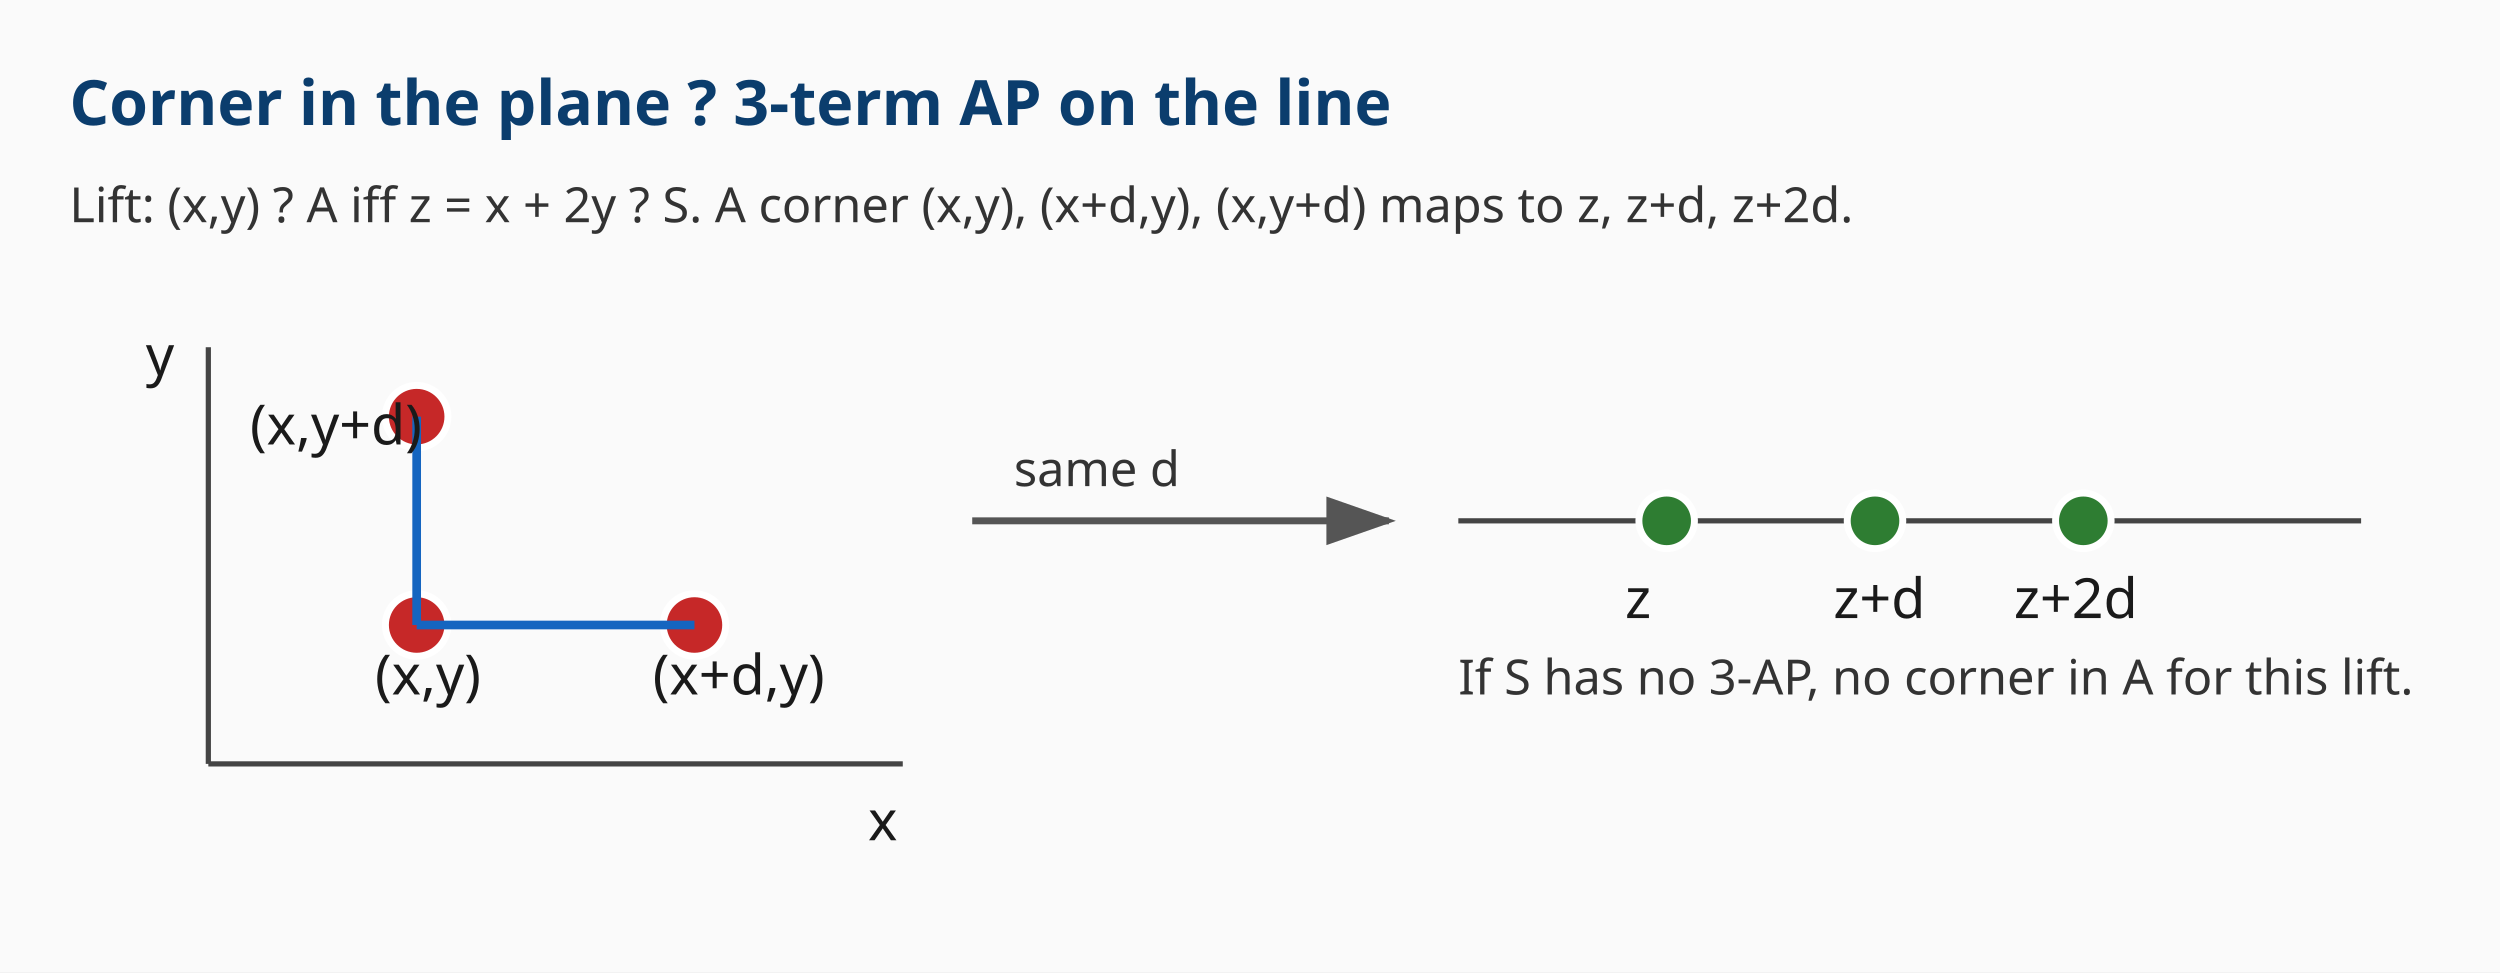
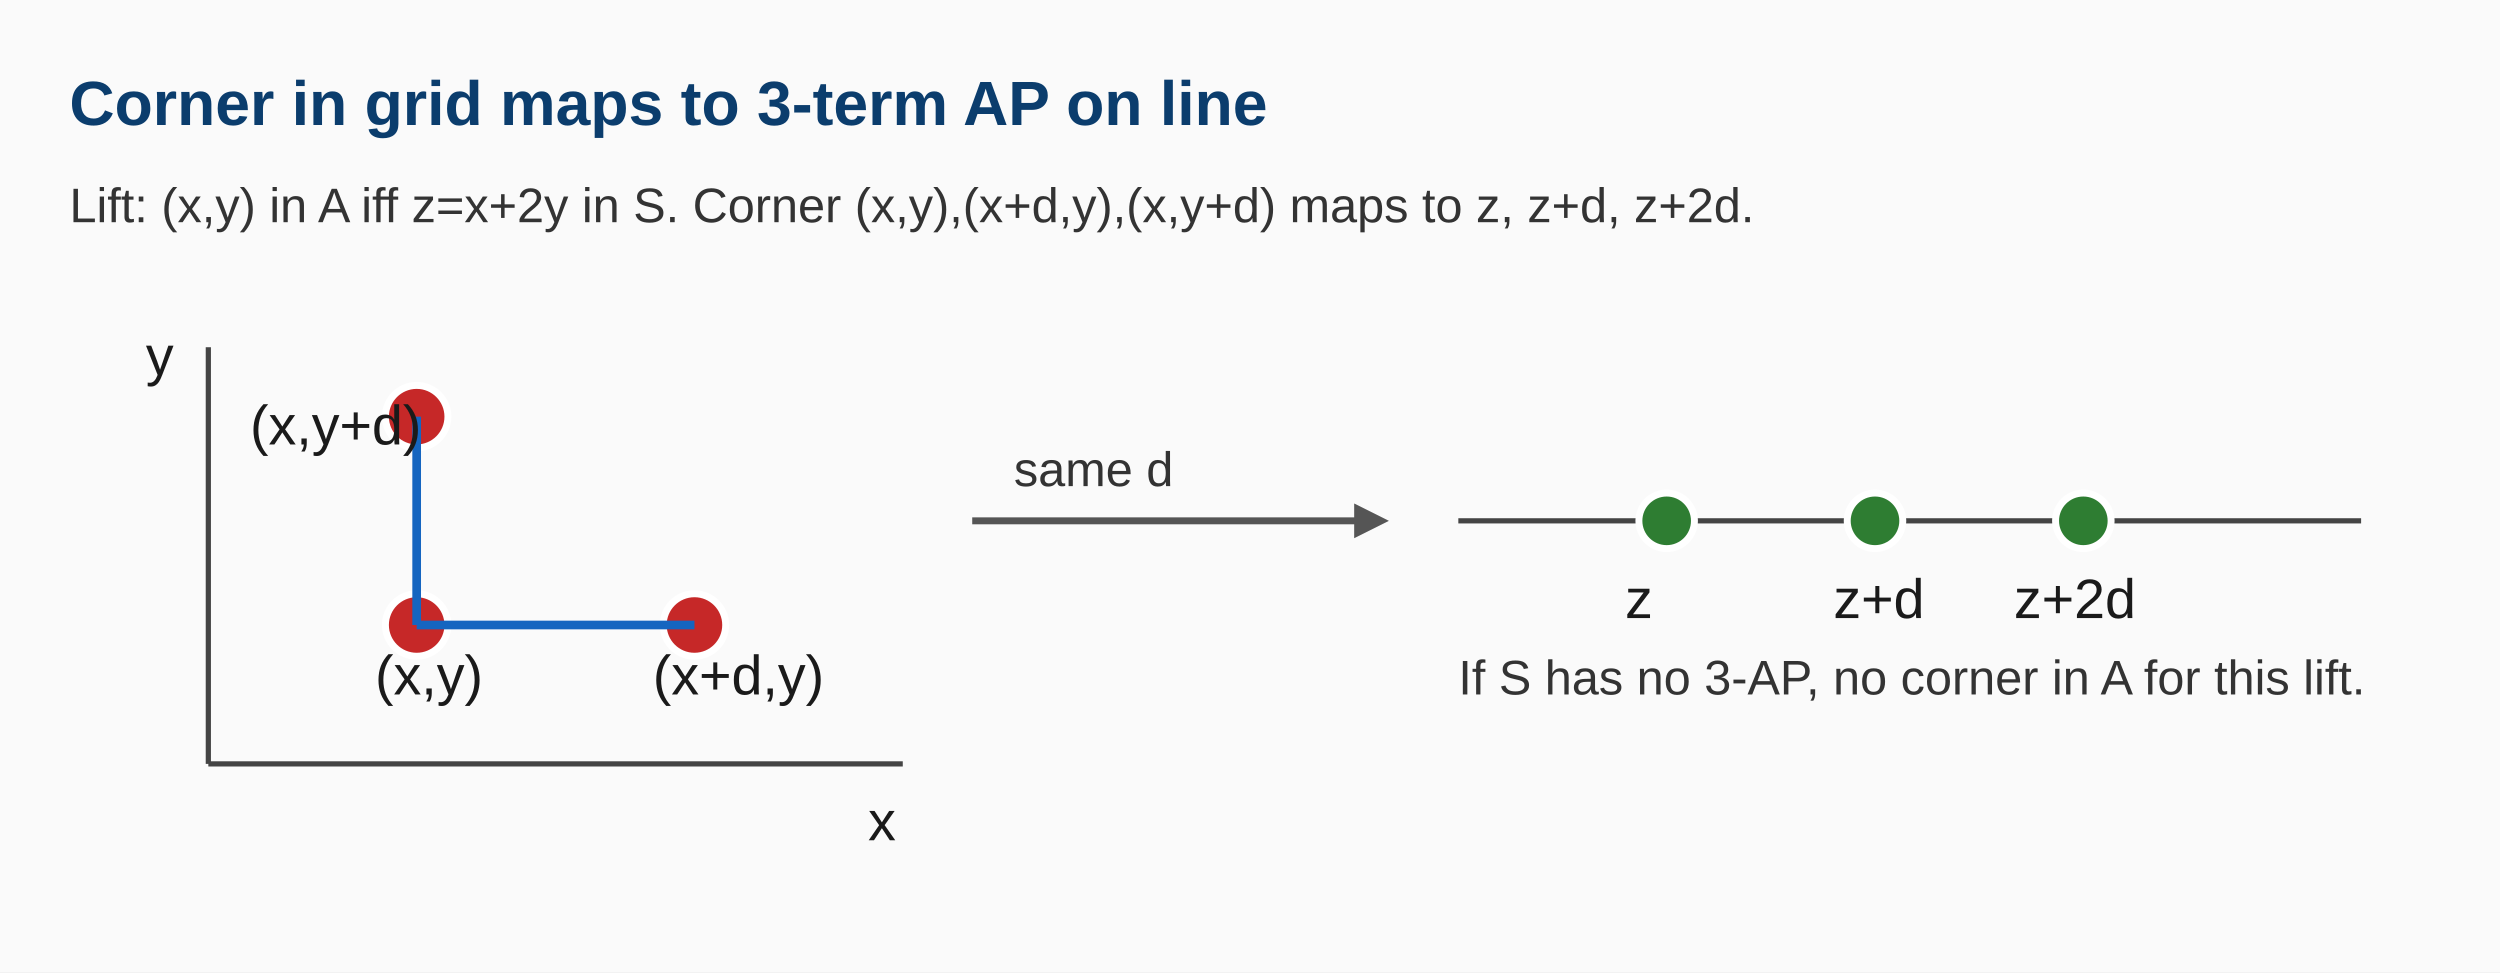
<svg xmlns="http://www.w3.org/2000/svg" viewBox="0 0 720 280" width="720" height="280">
-   <defs>
-     <style>
-       .t { font: 16px system-ui, Segoe UI, sans-serif; fill: #1a1a1a; }
-       .s { font: 14px system-ui, Segoe UI, sans-serif; fill: #333; }
-       .h { font: 18px system-ui, Segoe UI, sans-serif; font-weight: 600; fill: #0b3d6d; }
-       .pt { fill: #c62828; stroke: #fff; stroke-width: 2; }
-       .ln { stroke: #1565c0; stroke-width: 2.5; fill: none; }
-       .ax { stroke: #444; stroke-width: 1.5; }
-     </style>
-     <marker id="m" markerWidth="10" markerHeight="7" refX="9" refY="3.5" orient="auto">
-       <polygon points="0 0, 10 3.5, 0 7" fill="#555" />
-     </marker>
-   </defs>
  <rect width="100%" height="100%" fill="#fafafa" />
-   <text x="20" y="36" class="h">Corner in the plane ? 3-term AP on the line</text>
-   <text x="20" y="64" class="s">Lift: (x,y) ? A iff z = x + 2y ? S. A corner (x,y), (x+d,y), (x,y+d) maps to z, z+d, z+2d.</text>
-   <line x1="60" y1="220" x2="260" y2="220" class="ax" />
-   <line x1="60" y1="220" x2="60" y2="100" class="ax" />
-   <text x="250" y="242" class="t">x</text>
-   <text x="42" y="108" class="t">y</text>
-   <circle cx="120" cy="180" r="9" class="pt" />
-   <circle cx="200" cy="180" r="9" class="pt" />
-   <circle cx="120" cy="120" r="9" class="pt" />
-   <line x1="120" y1="180" x2="200" y2="180" class="ln" />
-   <line x1="120" y1="180" x2="120" y2="120" class="ln" />
-   <text x="108" y="200" class="t">(x,y)</text>
-   <text x="188" y="200" class="t">(x+d,y)</text>
-   <text x="72" y="128" class="t">(x,y+d)</text>
-   <path d="M 280 150 L 400 150" stroke="#555" stroke-width="2" marker-end="url(#m)" />
-   <text x="292" y="140" class="s">same d</text>
-   <line x1="420" y1="150" x2="680" y2="150" class="ax" />
-   <circle cx="480" cy="150" r="8" fill="#2e7d32" stroke="#fff" stroke-width="2" />
-   <circle cx="540" cy="150" r="8" fill="#2e7d32" stroke="#fff" stroke-width="2" />
-   <circle cx="600" cy="150" r="8" fill="#2e7d32" stroke="#fff" stroke-width="2" />
-   <text x="468" y="178" class="t">z</text>
-   <text x="528" y="178" class="t">z+d</text>
-   <text x="580" y="178" class="t">z+2d</text>
-   <text x="420" y="200" class="s">If S has no 3-AP, no corner in A for this lift.</text>
+   <text x="20" y="36" fill="#0b3d6d" font-family="Arial,Helvetica,sans-serif" font-size="18" font-weight="bold">Corner in grid maps to 3-term AP on line</text>
+   <text x="20" y="64" fill="#333333" font-family="Arial,Helvetica,sans-serif" font-size="14">Lift: (x,y) in A iff z=x+2y in S. Corner (x,y),(x+d,y),(x,y+d) maps to z, z+d, z+2d.</text>
+   <line x1="60" y1="220" x2="260" y2="220" stroke="#444444" stroke-width="1.5" />
+   <line x1="60" y1="220" x2="60" y2="100" stroke="#444444" stroke-width="1.5" />
+   <text x="250" y="242" fill="#1a1a1a" font-family="Arial,Helvetica,sans-serif" font-size="16">x</text>
+   <text x="42" y="108" fill="#1a1a1a" font-family="Arial,Helvetica,sans-serif" font-size="16">y</text>
+   <circle cx="120" cy="180" r="9" fill="#c62828" stroke="#ffffff" stroke-width="2" />
+   <circle cx="200" cy="180" r="9" fill="#c62828" stroke="#ffffff" stroke-width="2" />
+   <circle cx="120" cy="120" r="9" fill="#c62828" stroke="#ffffff" stroke-width="2" />
+   <line x1="120" y1="180" x2="200" y2="180" stroke="#1565c0" stroke-width="2.5" />
+   <line x1="120" y1="180" x2="120" y2="120" stroke="#1565c0" stroke-width="2.5" />
+   <text x="108" y="200" fill="#1a1a1a" font-family="Arial,Helvetica,sans-serif" font-size="16">(x,y)</text>
+   <text x="188" y="200" fill="#1a1a1a" font-family="Arial,Helvetica,sans-serif" font-size="16">(x+d,y)</text>
+   <text x="72" y="128" fill="#1a1a1a" font-family="Arial,Helvetica,sans-serif" font-size="16">(x,y+d)</text>
+   <line x1="280" y1="150" x2="392" y2="150" stroke="#555555" stroke-width="2" />
+   <polygon points="400,150 390,145 390,155" fill="#555555" />
+   <text x="292" y="140" fill="#333333" font-family="Arial,Helvetica,sans-serif" font-size="14">same d</text>
+   <line x1="420" y1="150" x2="680" y2="150" stroke="#444444" stroke-width="1.5" />
+   <circle cx="480" cy="150" r="8" fill="#2e7d32" stroke="#ffffff" stroke-width="2" />
+   <circle cx="540" cy="150" r="8" fill="#2e7d32" stroke="#ffffff" stroke-width="2" />
+   <circle cx="600" cy="150" r="8" fill="#2e7d32" stroke="#ffffff" stroke-width="2" />
+   <text x="468" y="178" fill="#1a1a1a" font-family="Arial,Helvetica,sans-serif" font-size="16">z</text>
+   <text x="528" y="178" fill="#1a1a1a" font-family="Arial,Helvetica,sans-serif" font-size="16">z+d</text>
+   <text x="580" y="178" fill="#1a1a1a" font-family="Arial,Helvetica,sans-serif" font-size="16">z+2d</text>
+   <text x="420" y="200" fill="#333333" font-family="Arial,Helvetica,sans-serif" font-size="14">If S has no 3-AP, no corner in A for this lift.</text>
</svg>
